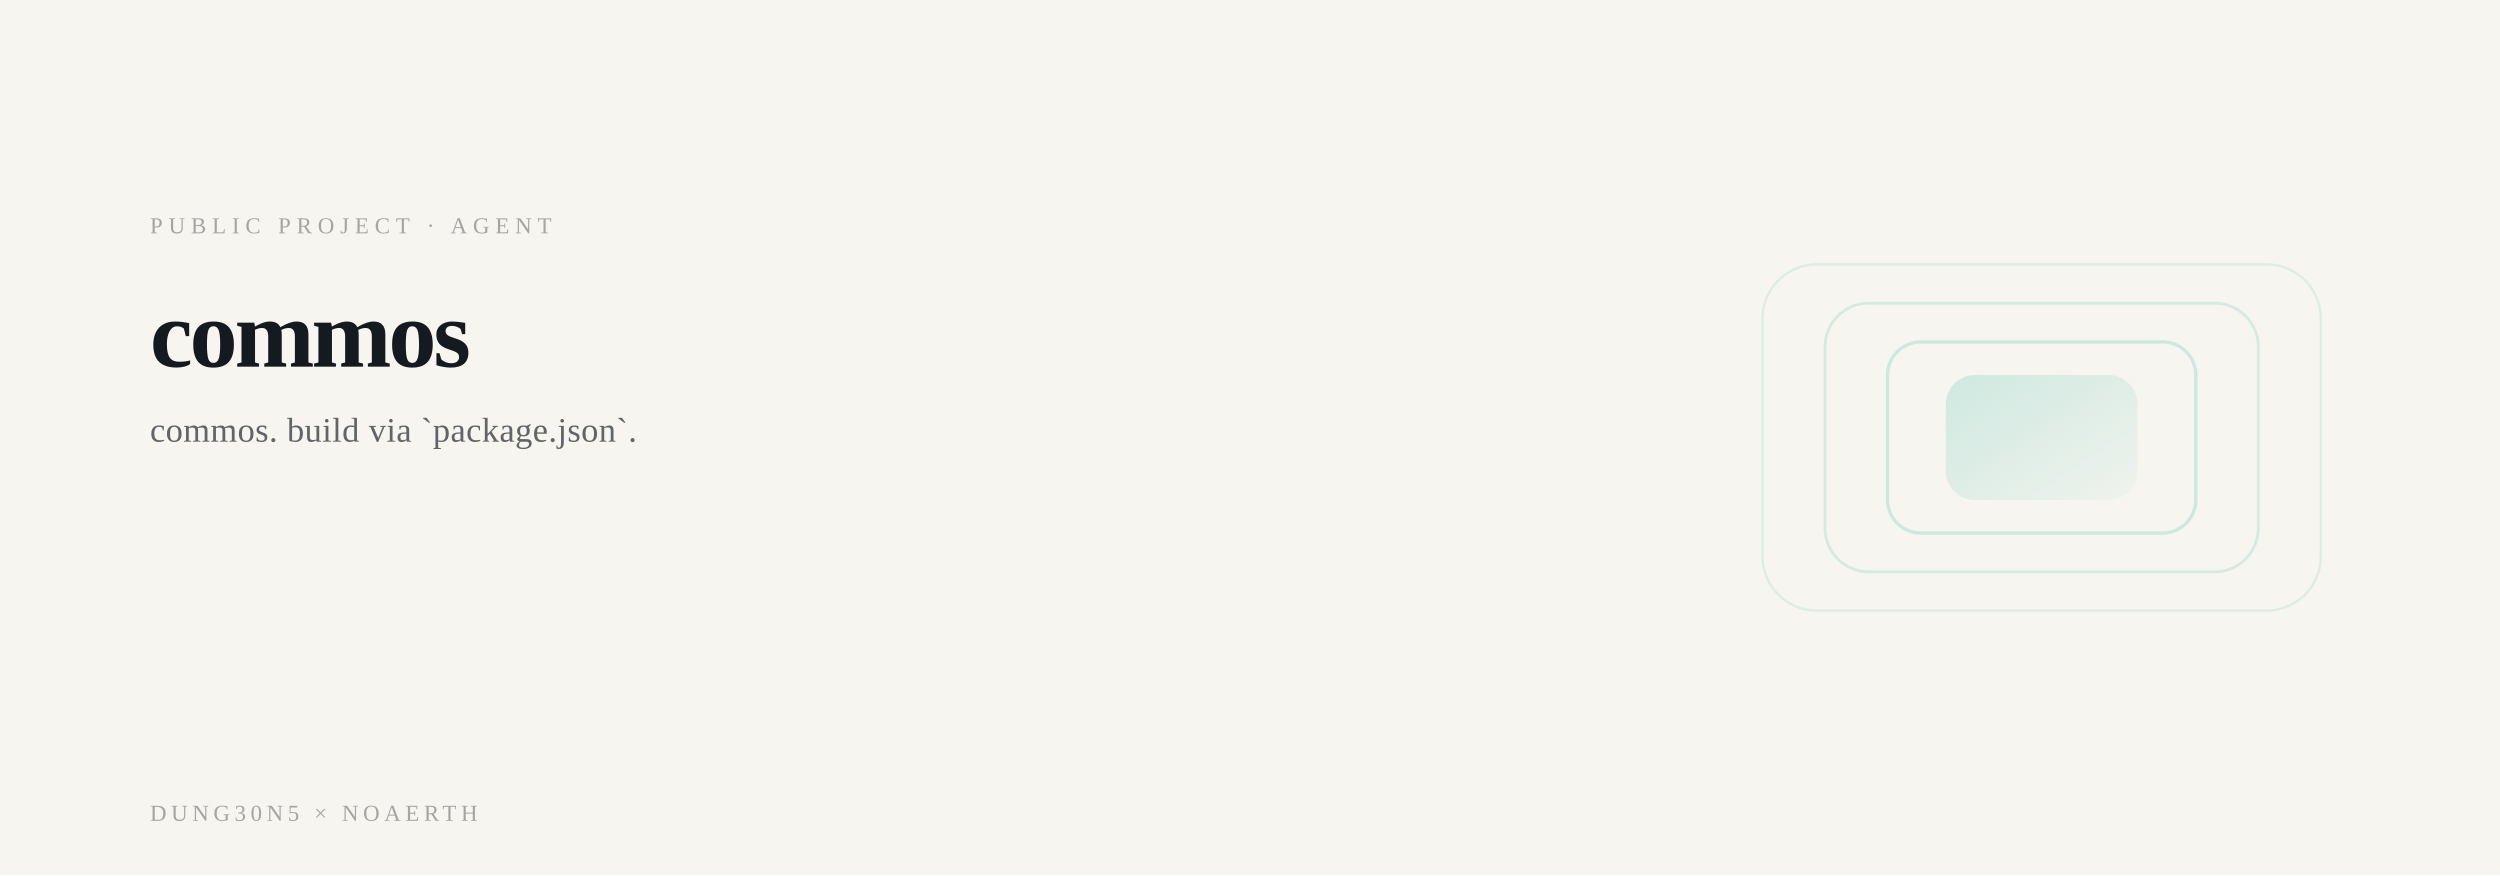
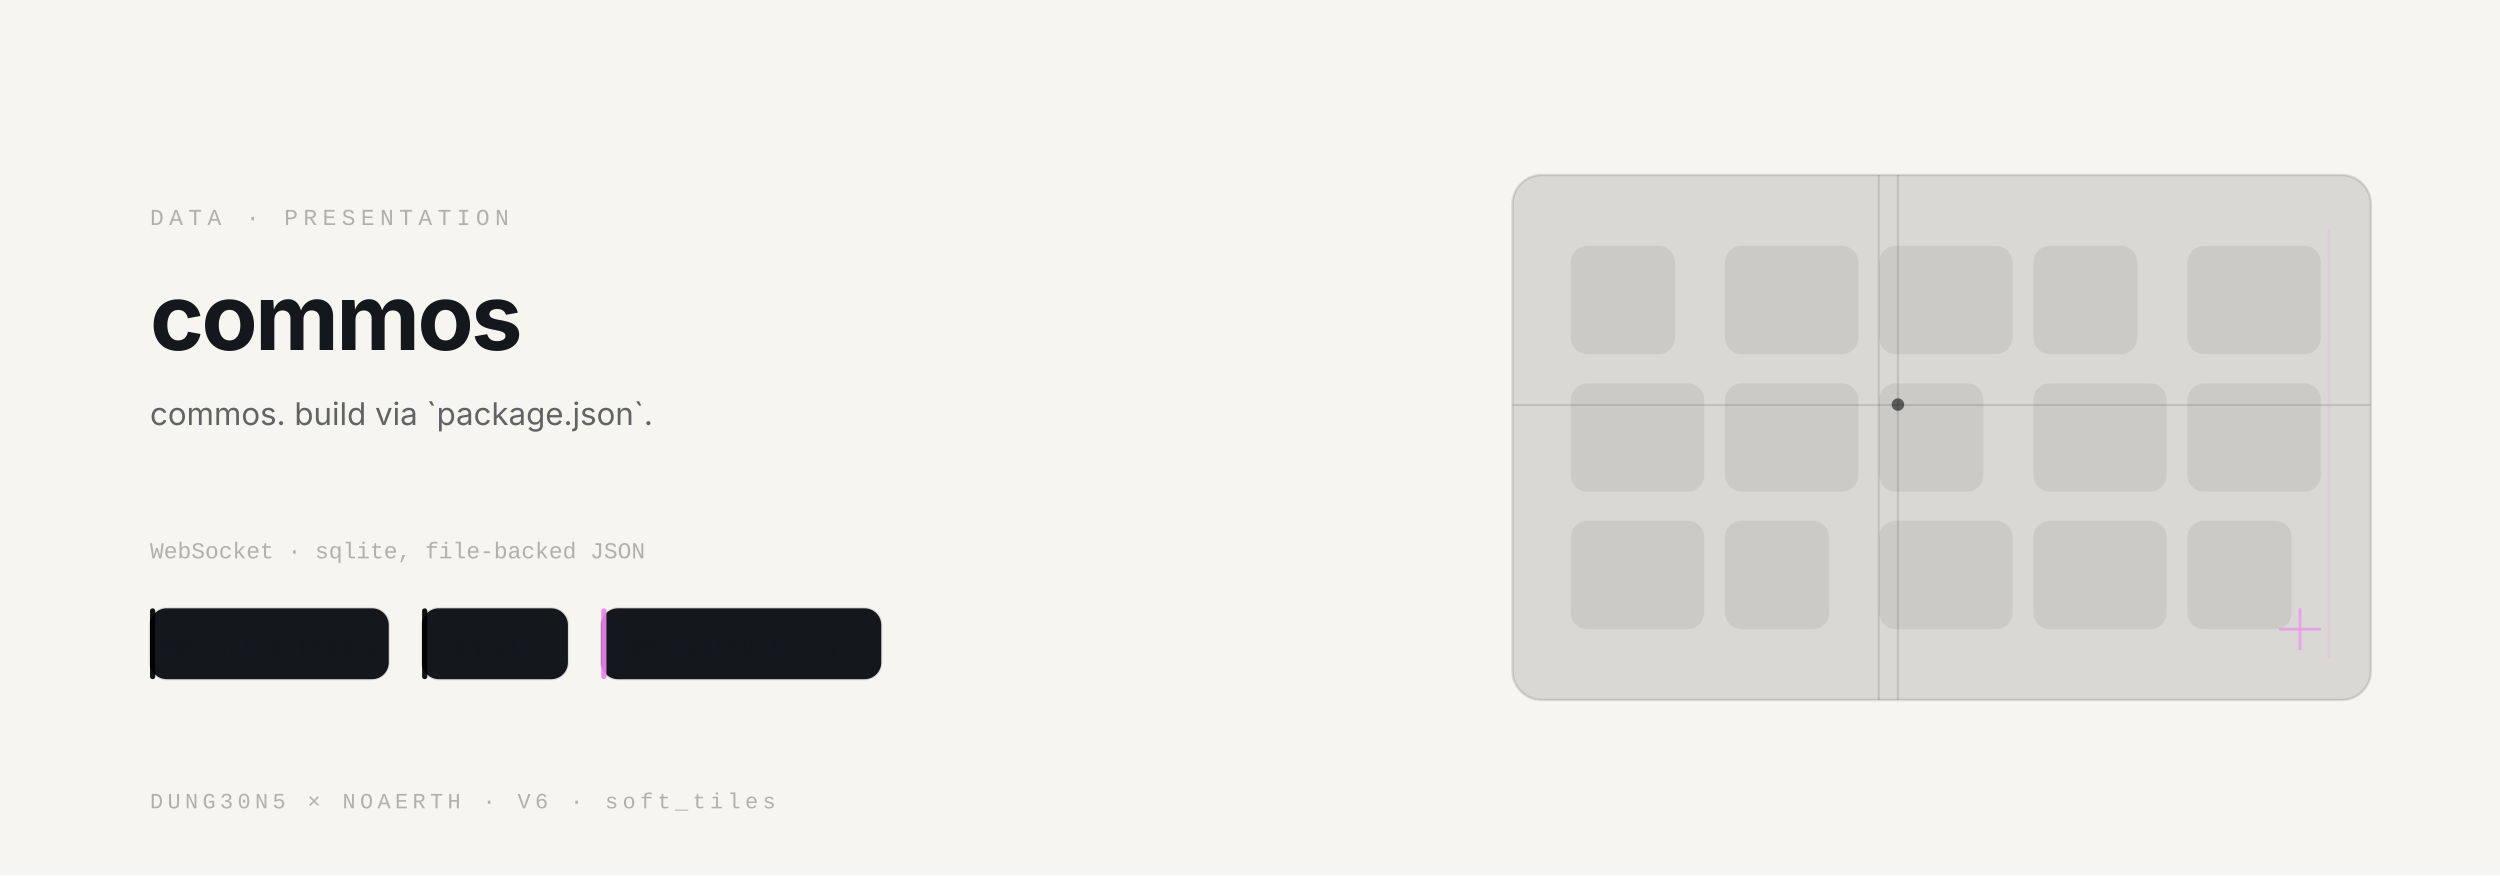
- <svg xmlns="http://www.w3.org/2000/svg" viewBox="0 0 1200 420" width="1200" height="420" role="img" aria-label="commos: orthogonal dependency graph. Motion depicts symbols resolve against a dependency graph.">
-   <defs>
-     <linearGradient id="hero-commos-light-a" x1="0" y1="0" x2="1" y2="1">
-       <stop offset="0" stop-color="#7fd1c1" stop-opacity="0.85" />
-       <stop offset="1" stop-color="#7fd1c1" stop-opacity="0.15" />
-     </linearGradient>
-   </defs>
+ <svg xmlns="http://www.w3.org/2000/svg" viewBox="0 0 1200 420" width="1200" height="420" role="img" aria-label="commos: WebSocket frames → sqlite → persisted to sqlite">
  <rect width="1200" height="420" fill="#f7f5f0" />
-   <rect x="906" y="164.12" width="148" height="91.76" rx="16" fill="none" stroke="#7fd1c1" stroke-width="1.60" opacity="0.36" />
-   <rect x="876" y="145.52" width="208" height="128.96" rx="21" fill="none" stroke="#7fd1c1" stroke-width="1.38" opacity="0.29" />
-   <rect x="846" y="126.92" width="268" height="166.16" rx="26" fill="none" stroke="#7fd1c1" stroke-width="1.16" opacity="0.23" />
-   <rect x="934" y="180" width="92" height="60" rx="14" fill="url(#hero-commos-light-a)" opacity="0.40" />
-   <text x="72" y="112" fill="#141a205c" font-size="11" letter-spacing="2.8">PUBLIC PROJECT · AGENT</text>
-   <text x="72" y="176" fill="#141a20" font-size="46" font-weight="660" letter-spacing="-1.4">commos</text>
-   <text x="72" y="212" fill="#141a20a8" font-size="16.5" letter-spacing="0.2">commos. build via `package.json`.</text>
-   <rect x="72" y="266" width="106" height="40" rx="9" fill="#141a20" fill-opacity="0.05" stroke="#f4efe424" stroke-width="1.1" opacity="0">
-     <animate attributeName="opacity" from="0" to="1" dur="0.5s" begin="0.50s" fill="freeze" />
-   </rect>
-   <rect x="72" y="266" width="2.5" height="40" rx="1.2" fill="#7fd1c1" opacity="0">
-     <animate attributeName="opacity" from="0" to="0.9" dur="0.5s" begin="0.50s" fill="freeze" />
-   </rect>
-   <text x="125" y="291" fill="#141a20" font-size="11.5" text-anchor="middle" font-family="ui-monospace,SFMono-Regular,Menlo,monospace" opacity="0">import<animate attributeName="opacity" from="0" to="1" dur="0.5s" begin="0.65s" fill="freeze" />
-   </text>
-   <rect x="194" y="266" width="106" height="40" rx="9" fill="#141a20" fill-opacity="0.05" stroke="#f4efe424" stroke-width="1.1" opacity="0">
-     <animate attributeName="opacity" from="0" to="1" dur="0.5s" begin="1.00s" fill="freeze" />
-   </rect>
-   <rect x="194" y="266" width="2.5" height="40" rx="1.2" fill="#7fd1c1" opacity="0">
-     <animate attributeName="opacity" from="0" to="0.9" dur="0.5s" begin="1.00s" fill="freeze" />
-   </rect>
-   <text x="247" y="291" fill="#141a20" font-size="11.5" text-anchor="middle" font-family="ui-monospace,SFMono-Regular,Menlo,monospace" opacity="0">bind<animate attributeName="opacity" from="0" to="1" dur="0.5s" begin="1.15s" fill="freeze" />
-   </text>
-   <rect x="316" y="266" width="106" height="40" rx="9" fill="#141a20" fill-opacity="0.05" stroke="#f4efe424" stroke-width="1.1" opacity="0">
-     <animate attributeName="opacity" from="0" to="1" dur="0.5s" begin="1.50s" fill="freeze" />
-   </rect>
-   <rect x="316" y="266" width="2.5" height="40" rx="1.2" fill="#e7c27a" opacity="0">
-     <animate attributeName="opacity" from="0" to="0.9" dur="0.5s" begin="1.50s" fill="freeze" />
-   </rect>
-   <text x="369" y="291" fill="#141a20" font-size="11.5" text-anchor="middle" font-family="ui-monospace,SFMono-Regular,Menlo,monospace" opacity="0">call<animate attributeName="opacity" from="0" to="1" dur="0.5s" begin="1.65s" fill="freeze" />
-   </text>
-   <text x="72" y="394" fill="#141a205c" font-size="11" letter-spacing="2.2">DUNG30N5 × NOAERTH</text>
+   <text x="72" y="108" font-family="ui-monospace, SFMono-Regular, Menlo, Monaco, Consolas, 'Liberation Mono', monospace" font-size="11" letter-spacing="2.6" fill="#14171c4f">DATA · PRESENTATION</text>
+   <text x="72" y="168" font-family="-apple-system, BlinkMacSystemFont, 'Segoe UI', Inter, Helvetica, Arial, sans-serif" font-size="44" font-weight="660" letter-spacing="-1.2" fill="#14171c">commos</text>
+   <text x="72" y="204" font-family="-apple-system, BlinkMacSystemFont, 'Segoe UI', Inter, Helvetica, Arial, sans-serif" font-size="15" fill="#14171ca8">commos. build via `package.json`.</text>
+   <text x="72" y="268" font-family="ui-monospace, SFMono-Regular, Menlo, Monaco, Consolas, 'Liberation Mono', monospace" font-size="11" fill="#14171c4f">WebSocket · sqlite, file-backed JSON</text>
+   <rect x="72.0" y="292.0" width="114.6" height="34.0" rx="8" fill="#14171c" stroke="#14171c1f" stroke-width="1.1" />
+   <rect x="72.0" y="292.0" width="2.5" height="34.0" rx="1.2" fill="mint" opacity="0.92" />
+   <text x="129.3" y="314" font-family="ui-monospace, SFMono-Regular, Menlo, Monaco, Consolas, 'Liberation Mono', monospace" font-size="11" fill="#14171c" fill-opacity="0.82" text-anchor="middle">WebSocket frames</text>
+   <rect x="202.6" y="292.0" width="70.0" height="34.0" rx="8" fill="#14171c" stroke="#14171c1f" stroke-width="1.1" />
+   <rect x="202.6" y="292.0" width="2.5" height="34.0" rx="1.2" fill="mint" opacity="0.92" />
+   <text x="237.6" y="314" font-family="ui-monospace, SFMono-Regular, Menlo, Monaco, Consolas, 'Liberation Mono', monospace" font-size="11" fill="#14171c" fill-opacity="0.82" text-anchor="middle">sqlite</text>
+   <rect x="288.6" y="292.0" width="134.4" height="34.0" rx="8" fill="#14171c" stroke="#14171c1f" stroke-width="1.1" />
+   <rect x="288.6" y="292.0" width="2.5" height="34.0" rx="1.2" fill="violet" opacity="0.92" />
+   <text x="355.8" y="314" font-family="ui-monospace, SFMono-Regular, Menlo, Monaco, Consolas, 'Liberation Mono', monospace" font-size="11" fill="#14171c" fill-opacity="0.82" text-anchor="middle">persisted to sql</text>
+   <rect x="726.0" y="84.0" width="412.0" height="252.0" rx="14" fill="mint" fill-opacity="0.12" />
+   <rect x="729.0" y="87.0" width="406.0" height="246.0" rx="12" fill="none" stroke="mint" stroke-width="1" stroke-opacity="0.18" />
+   <rect x="726.0" y="84.0" width="412.0" height="252.0" rx="14" fill="none" stroke="#14171c1f" stroke-width="1.2" />
+   <line x1="911.0" y1="84.0" x2="911.0" y2="336.0" stroke="#14171c1f" stroke-width="1" />
+   <line x1="901.8" y1="84.0" x2="901.8" y2="336.0" stroke="#14171c1f" stroke-width="1" />
+   <line x1="726.0" y1="194.4" x2="1138.0" y2="194.4" stroke="#14171c1f" stroke-width="1" />
+   <circle cx="911.0" cy="194.2" r="3" fill="mint" opacity="0.55" />
+   <rect x="734.0" y="92.0" width="396.0" height="236.0" rx="12" fill="none" stroke="mint" stroke-width="1" stroke-opacity="0.22" />
+   <path d="M1094.0 302.0 h20 M1104.0 292.0 v20" stroke="violet" stroke-width="1.4" opacity="0.6" />
+   <rect x="754" y="118" width="50" height="52" rx="8" fill="mint" fill-opacity="0.08" stroke="mint" stroke-width="1" stroke-opacity="0.4" opacity="0.85" />
+   <rect x="828" y="118" width="64" height="52" rx="8" fill="mint" fill-opacity="0.08" stroke="mint" stroke-width="1" stroke-opacity="0.4" opacity="0.85" />
+   <rect x="902" y="118" width="64" height="52" rx="8" fill="mint" fill-opacity="0.08" stroke="mint" stroke-width="1" stroke-opacity="0.4" opacity="0.85" />
+   <rect x="976" y="118" width="50" height="52" rx="8" fill="mint" fill-opacity="0.08" stroke="mint" stroke-width="1" stroke-opacity="0.4" opacity="0.85" />
+   <rect x="1050" y="118" width="64" height="52" rx="8" fill="mint" fill-opacity="0.08" stroke="mint" stroke-width="1" stroke-opacity="0.4" opacity="0.85" />
+   <rect x="754" y="184" width="64" height="52" rx="8" fill="mint" fill-opacity="0.08" stroke="mint" stroke-width="1" stroke-opacity="0.4" opacity="0.85" />
+   <rect x="828" y="184" width="64" height="52" rx="8" fill="mint" fill-opacity="0.08" stroke="mint" stroke-width="1" stroke-opacity="0.4" opacity="0.85" />
+   <rect x="902" y="184" width="50" height="52" rx="8" fill="mint" fill-opacity="0.08" stroke="mint" stroke-width="1" stroke-opacity="0.4" opacity="0.85" />
+   <rect x="976" y="184" width="64" height="52" rx="8" fill="mint" fill-opacity="0.08" stroke="mint" stroke-width="1" stroke-opacity="0.4" opacity="0.85" />
+   <rect x="1050" y="184" width="64" height="52" rx="8" fill="mint" fill-opacity="0.08" stroke="mint" stroke-width="1" stroke-opacity="0.4" opacity="0.85" />
+   <rect x="754" y="250" width="64" height="52" rx="8" fill="mint" fill-opacity="0.08" stroke="mint" stroke-width="1" stroke-opacity="0.4" opacity="0.85" />
+   <rect x="828" y="250" width="50" height="52" rx="8" fill="mint" fill-opacity="0.08" stroke="mint" stroke-width="1" stroke-opacity="0.4" opacity="0.85" />
+   <rect x="902" y="250" width="64" height="52" rx="8" fill="mint" fill-opacity="0.08" stroke="mint" stroke-width="1" stroke-opacity="0.4" opacity="0.85" />
+   <rect x="976" y="250" width="64" height="52" rx="8" fill="mint" fill-opacity="0.08" stroke="mint" stroke-width="1" stroke-opacity="0.4" opacity="0.85" />
+   <rect x="1050" y="250" width="50" height="52" rx="8" fill="mint" fill-opacity="0.08" stroke="mint" stroke-width="1" stroke-opacity="0.4" opacity="0.85" />
+   <line x1="1118" y1="110" x2="1118" y2="316" stroke="violet" stroke-width="1.4" opacity="0.14" />
+   <text x="72" y="388" font-family="ui-monospace, SFMono-Regular, Menlo, Monaco, Consolas, 'Liberation Mono', monospace" font-size="10.5" letter-spacing="2.1" fill="#14171c4f">DUNG30N5 × NOAERTH · V6 · soft_tiles</text>
</svg>
